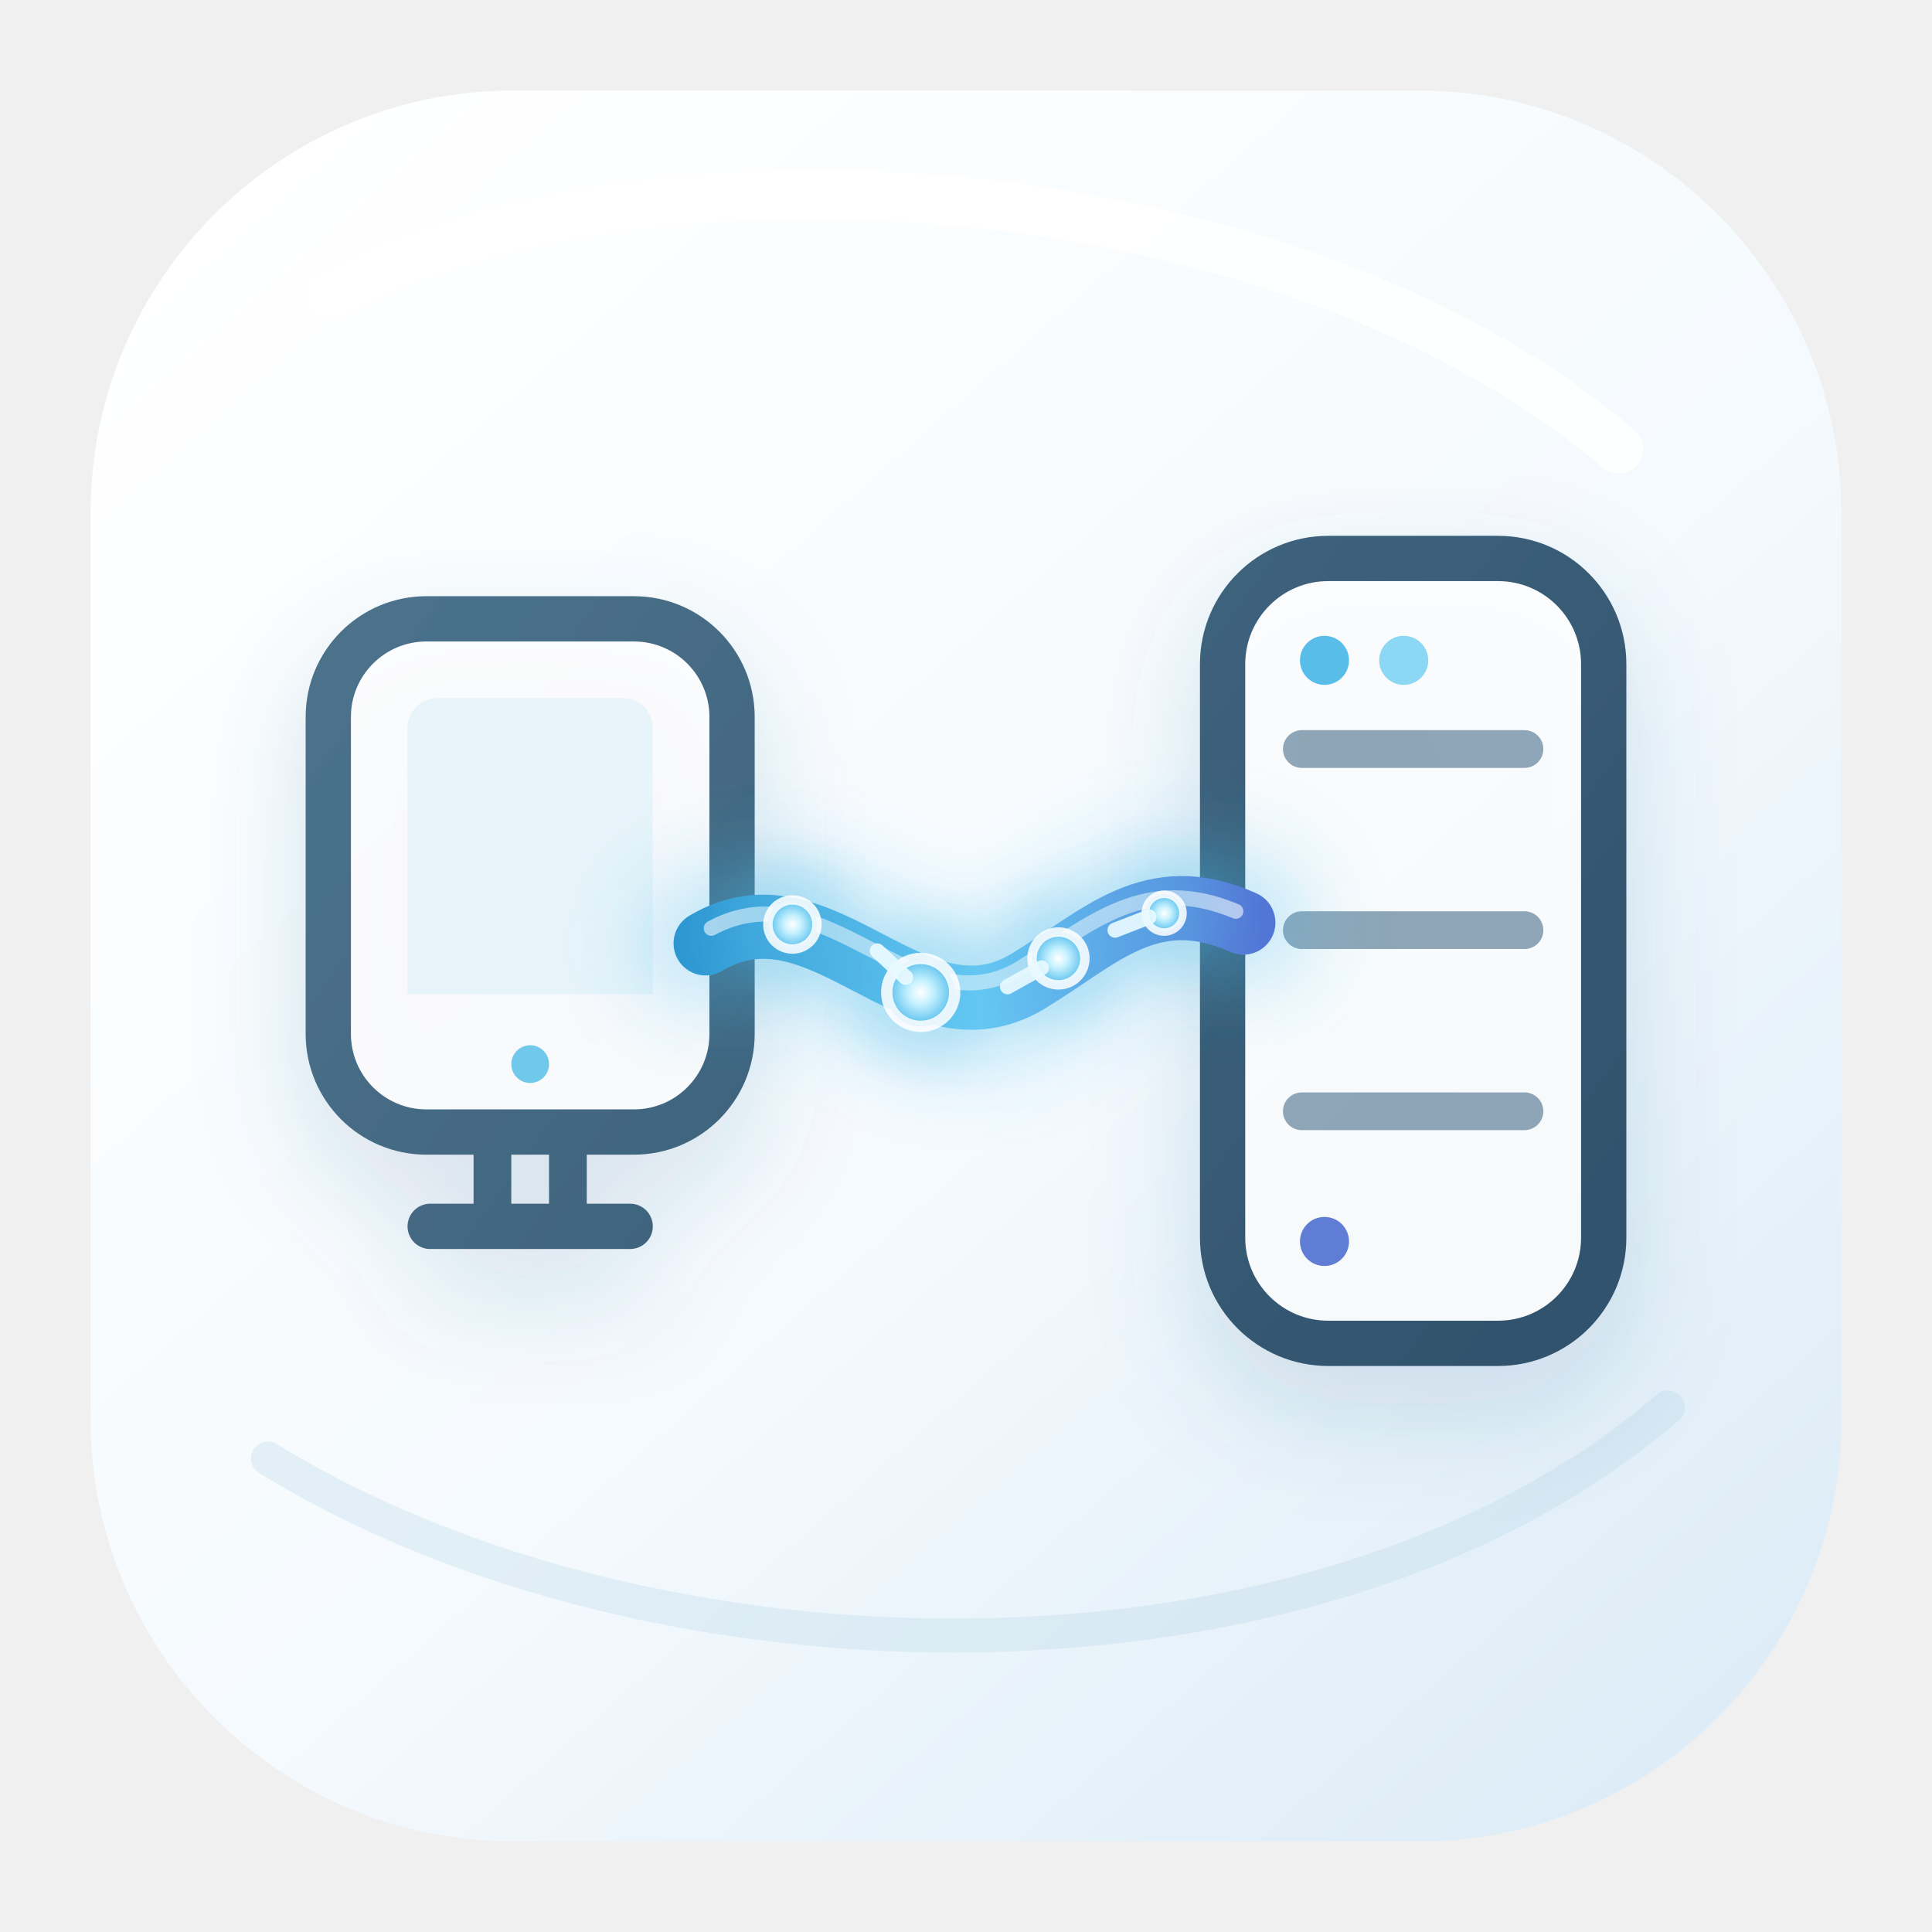
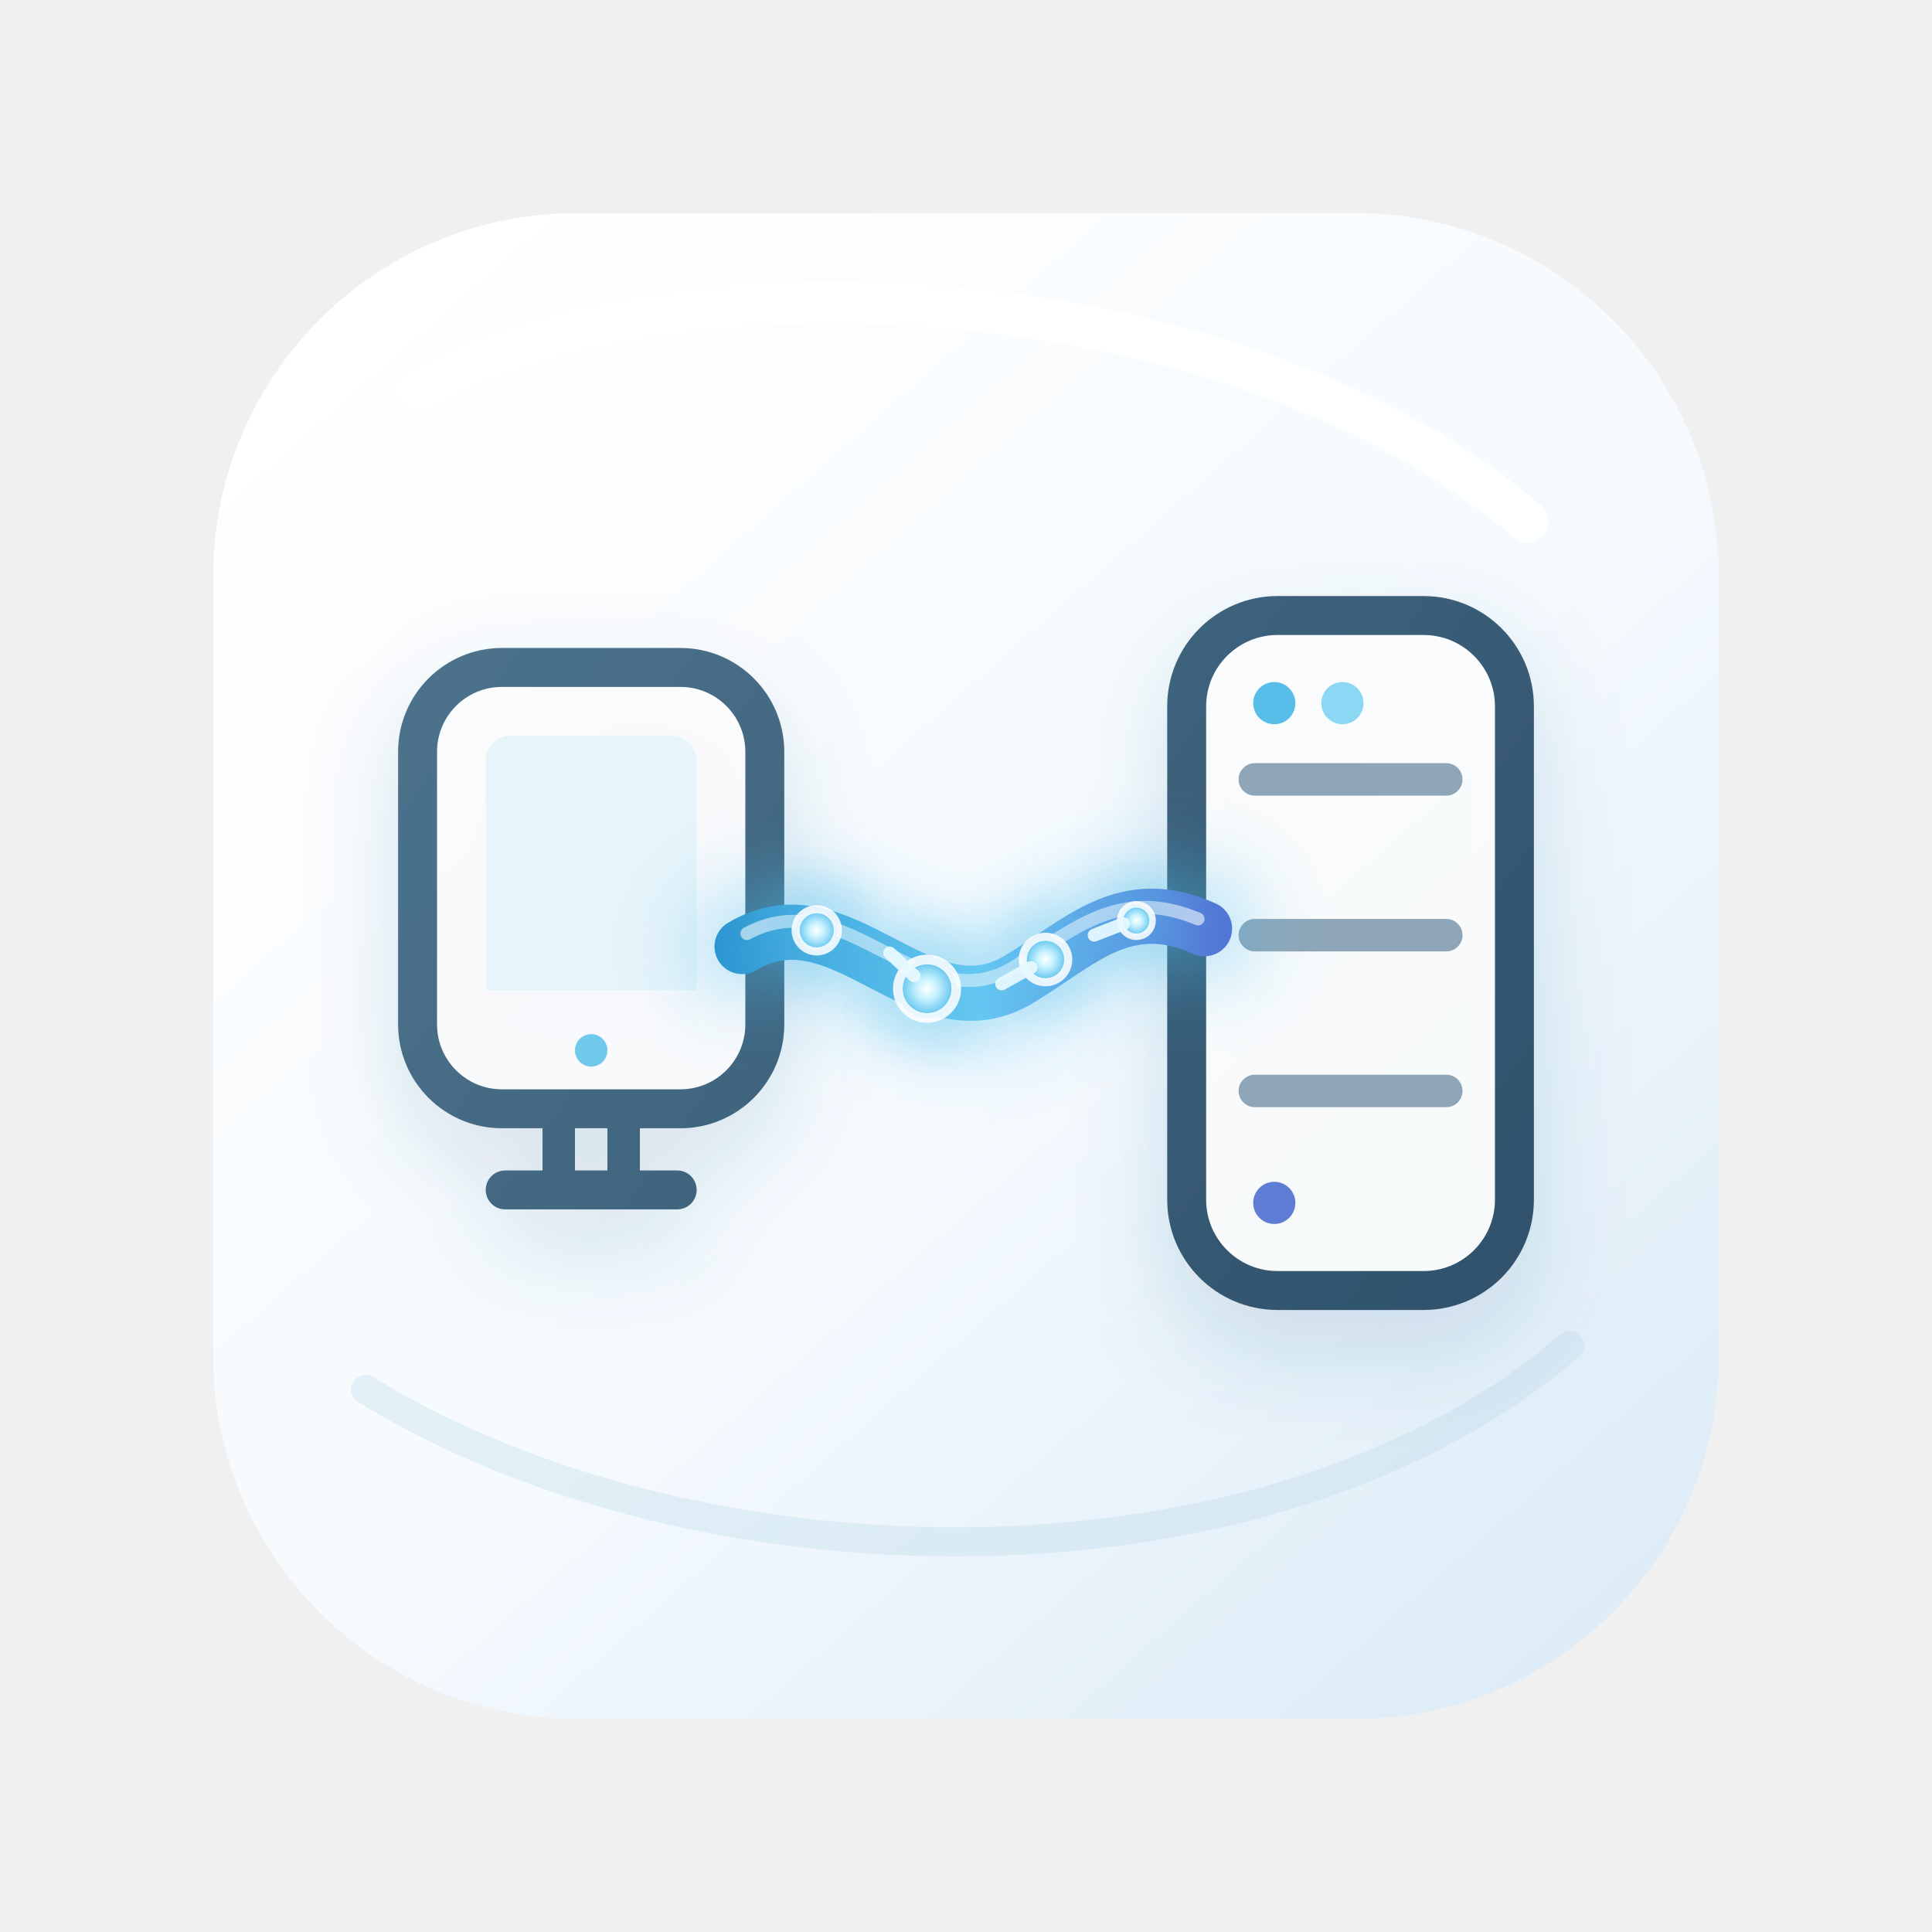
<svg xmlns="http://www.w3.org/2000/svg" viewBox="0 0 1024 1024">
  <defs>
    <linearGradient id="bg" x1="126" y1="82" x2="882" y2="940" gradientUnits="userSpaceOnUse">
      <stop stop-color="#FFFFFF" />
      <stop offset="0.56" stop-color="#F5FAFE" />
      <stop offset="1" stop-color="#DDECF7" />
    </linearGradient>
    <linearGradient id="device" x1="222" y1="312" x2="790" y2="716" gradientUnits="userSpaceOnUse">
      <stop stop-color="#4B718B" />
      <stop offset="1" stop-color="#31536D" />
    </linearGradient>
    <linearGradient id="link" x1="354" y1="512" x2="670" y2="512" gradientUnits="userSpaceOnUse">
      <stop stop-color="#2B95D0" />
      <stop offset="0.52" stop-color="#67C9F4" />
      <stop offset="1" stop-color="#5276D5" />
    </linearGradient>
    <radialGradient id="pulse" cx="50%" cy="50%" r="50%">
      <stop stop-color="#FFFFFF" />
      <stop offset="0.35" stop-color="#C8F2FF" />
      <stop offset="1" stop-color="#50BCEB" />
    </radialGradient>
    <filter id="softShadow" x="-40%" y="-40%" width="180%" height="190%">
      <feDropShadow dx="0" dy="24" stdDeviation="28" flood-color="#356E91" flood-opacity="0.18" />
    </filter>
    <filter id="linkGlow" x="-40%" y="-250%" width="180%" height="600%">
      <feGaussianBlur stdDeviation="20" />
    </filter>
    <filter id="pulseGlow" x="-220%" y="-220%" width="540%" height="540%">
      <feGaussianBlur stdDeviation="12" />
    </filter>
  </defs>
-   <rect x="48" y="48" width="928" height="928" rx="224" fill="url(#bg)" />
-   <path d="M174 157C332 69 677 84 858 238" fill="none" stroke="#FFFFFF" stroke-opacity="0.9" stroke-width="26" stroke-linecap="round" />
-   <path d="M142 773C346 899 698 906 884 746" fill="none" stroke="#BED9EA" stroke-opacity="0.34" stroke-width="18" stroke-linecap="round" />
-   <g filter="url(#softShadow)">
-     <rect x="174" y="328" width="214" height="272" rx="52" fill="#FFFFFF" fill-opacity="0.72" stroke="url(#device)" stroke-width="24" />
-     <path d="M216 527V386C216 377 223 370 232 370H330C339 370 346 377 346 386V527" fill="#DFF2FA" fill-opacity="0.72" />
-     <path d="M228 650H334" fill="none" stroke="url(#device)" stroke-width="24" stroke-linecap="round" />
-     <path d="M261 600V648M301 600V648" fill="none" stroke="url(#device)" stroke-width="20" />
-     <circle cx="281" cy="564" r="10" fill="#70C8EB" />
-     <rect x="648" y="296" width="202" height="416" rx="56" fill="#FFFFFF" fill-opacity="0.76" stroke="url(#device)" stroke-width="24" />
-     <path d="M690 397H808M690 493H808M690 589H808" fill="none" stroke="#66869B" stroke-opacity="0.72" stroke-width="20" stroke-linecap="round" />
-     <circle cx="702" cy="350" r="13" fill="#58BEE9" />
-     <circle cx="744" cy="350" r="13" fill="#8CD7F4" />
-     <circle cx="702" cy="658" r="13" fill="#607DD5" />
+   <g transform="translate(71.68 71.68) scale(0.86)">
+     <rect x="48" y="48" width="928" height="928" rx="224" fill="url(#bg)" />
+     <path d="M174 157C332 69 677 84 858 238" fill="none" stroke="#FFFFFF" stroke-opacity="0.9" stroke-width="26" stroke-linecap="round" />
+     <path d="M142 773C346 899 698 906 884 746" fill="none" stroke="#BED9EA" stroke-opacity="0.34" stroke-width="18" stroke-linecap="round" />
+     <g filter="url(#softShadow)">
+       <rect x="174" y="328" width="214" height="272" rx="52" fill="#FFFFFF" fill-opacity="0.72" stroke="url(#device)" stroke-width="24" />
+       <path d="M216 527V386C216 377 223 370 232 370H330C339 370 346 377 346 386V527" fill="#DFF2FA" fill-opacity="0.72" />
+       <path d="M228 650H334" fill="none" stroke="url(#device)" stroke-width="24" stroke-linecap="round" />
+       <path d="M261 600V648M301 600V648" fill="none" stroke="url(#device)" stroke-width="20" />
+       <circle cx="281" cy="564" r="10" fill="#70C8EB" />
+       <rect x="648" y="296" width="202" height="416" rx="56" fill="#FFFFFF" fill-opacity="0.76" stroke="url(#device)" stroke-width="24" />
+       <path d="M690 397H808M690 493H808M690 589H808" fill="none" stroke="#66869B" stroke-opacity="0.72" stroke-width="20" stroke-linecap="round" />
+       <circle cx="702" cy="350" r="13" fill="#58BEE9" />
+       <circle cx="744" cy="350" r="13" fill="#8CD7F4" />
+       <circle cx="702" cy="658" r="13" fill="#607DD5" />
+     </g>
+     <path d="M374 500C436 463 484 557 545 520C583 497 610 467 659 489" fill="none" stroke="#45B9EB" stroke-opacity="0.28" stroke-width="76" stroke-linecap="round" filter="url(#linkGlow)" />
+     <path d="M374 500C436 463 484 557 545 520C583 497 610 467 659 489" fill="none" stroke="url(#link)" stroke-width="34" stroke-linecap="round" />
+     <path d="M377 492C438 459 485 547 541 513C579 489 607 463 655 483" fill="none" stroke="#FFFFFF" stroke-opacity="0.58" stroke-width="8" stroke-linecap="round" />
+     <g fill="#55BDE8" opacity="0.22" filter="url(#pulseGlow)">
+       <circle cx="420" cy="490" r="34" />
+       <circle cx="488" cy="526" r="39" />
+       <circle cx="561" cy="508" r="34" />
+       <circle cx="617" cy="484" r="29" />
+     </g>
+     <g fill="url(#pulse)" stroke="#FFFFFF" stroke-opacity="0.86">
+       <circle cx="420" cy="490" r="13" stroke-width="5" />
+       <circle cx="488" cy="526" r="18" stroke-width="6" />
+       <circle cx="561" cy="508" r="14" stroke-width="5" />
+       <circle cx="617" cy="484" r="10" stroke-width="4" />
+     </g>
+     <path d="M465 504L480 518M534 523L552 513M591 493L609 486" fill="none" stroke="#E8FAFF" stroke-width="8" stroke-linecap="round" opacity="0.92" />
  </g>
-   <path d="M374 500C436 463 484 557 545 520C583 497 610 467 659 489" fill="none" stroke="#45B9EB" stroke-opacity="0.28" stroke-width="76" stroke-linecap="round" filter="url(#linkGlow)" />
-   <path d="M374 500C436 463 484 557 545 520C583 497 610 467 659 489" fill="none" stroke="url(#link)" stroke-width="34" stroke-linecap="round" />
-   <path d="M377 492C438 459 485 547 541 513C579 489 607 463 655 483" fill="none" stroke="#FFFFFF" stroke-opacity="0.58" stroke-width="8" stroke-linecap="round" />
-   <g fill="#55BDE8" opacity="0.22" filter="url(#pulseGlow)">
-     <circle cx="420" cy="490" r="34" />
-     <circle cx="488" cy="526" r="39" />
-     <circle cx="561" cy="508" r="34" />
-     <circle cx="617" cy="484" r="29" />
-   </g>
-   <g fill="url(#pulse)" stroke="#FFFFFF" stroke-opacity="0.86">
-     <circle cx="420" cy="490" r="13" stroke-width="5" />
-     <circle cx="488" cy="526" r="18" stroke-width="6" />
-     <circle cx="561" cy="508" r="14" stroke-width="5" />
-     <circle cx="617" cy="484" r="10" stroke-width="4" />
-   </g>
-   <path d="M465 504L480 518M534 523L552 513M591 493L609 486" fill="none" stroke="#E8FAFF" stroke-width="8" stroke-linecap="round" opacity="0.92" />
</svg>
